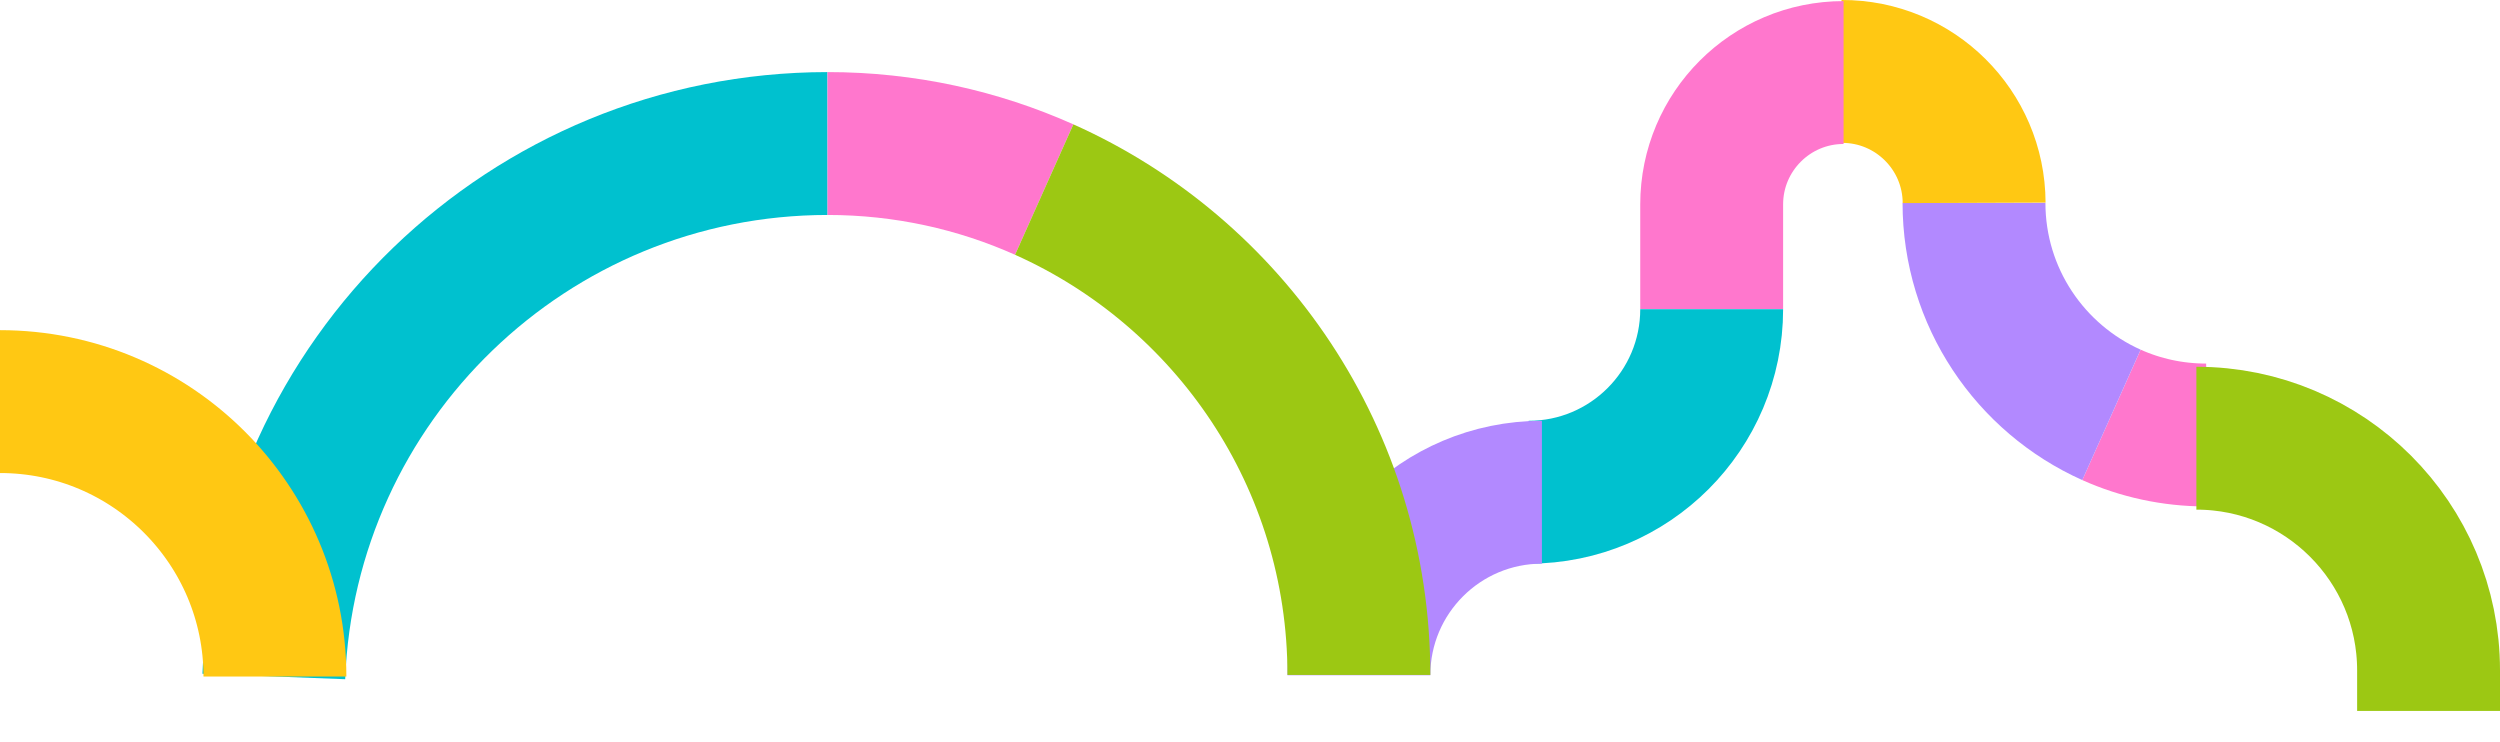
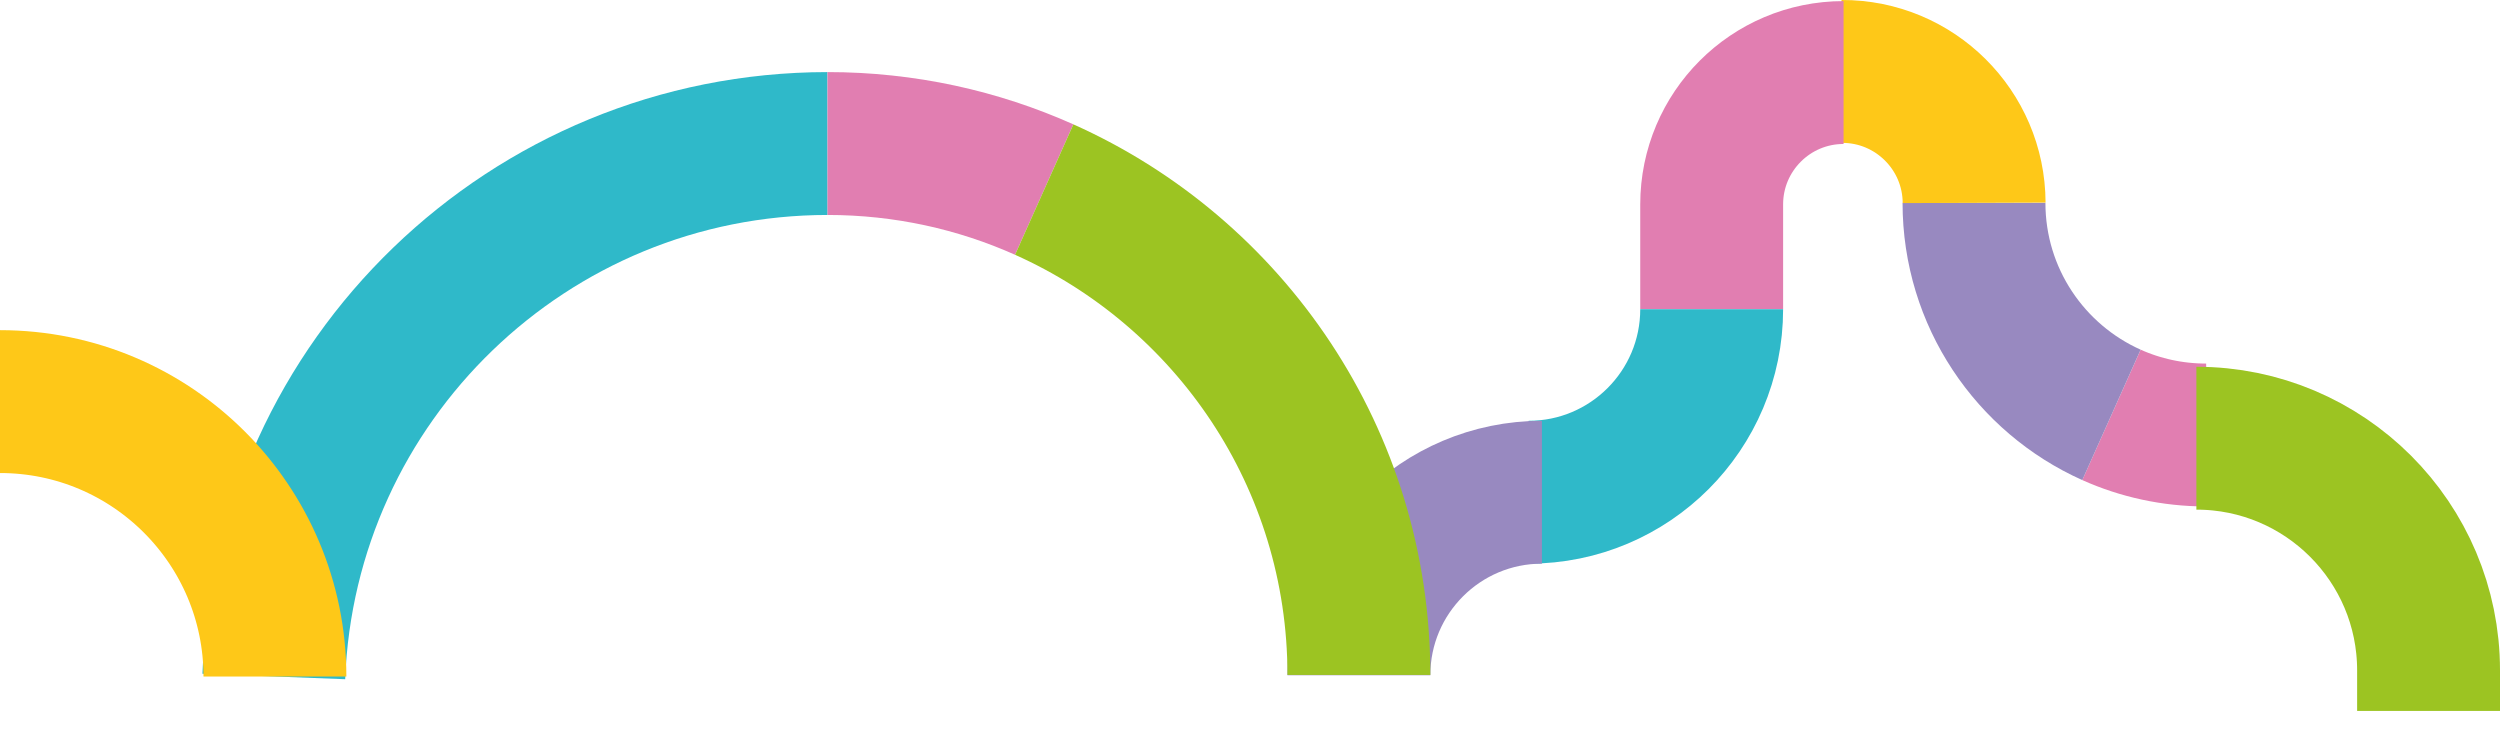
<svg xmlns="http://www.w3.org/2000/svg" id="Capa_1" version="1.1" viewBox="0 0 2469.64 732.81">
  <defs>
    <style>
      .st0 {
-         stroke: #FFC813;
+         stroke: #fec818;
      }

      .st0, .st1, .st2, .st3, .st4 {
        fill: none;
        stroke-miterlimit: 10;
        stroke-width: 141.14px;
      }

      .st1 {
-         stroke: #B289FF;
+         stroke: #9889c0;
      }

      .st2 {
-         stroke: #00C1CF;
+         stroke: #2fb9c9;
      }

      .st3 {
-         stroke: #9CC813;
+         stroke: #9cc422;
      }

      .st4 {
-         stroke: #FF77CD;
+         stroke: #e17eb1;
      }
    </style>
  </defs>
  <g>
    <path class="st4" d="M2085.82,409.84c28.56,12.78,60.22,19.88,93.53,19.89" />
    <path class="st1" d="M1950.02,200.34c-.01,93.36,55.76,173.7,135.8,209.5" />
    <path class="st0" d="M1950.16,200.38c-.26-71.95-58.81-130.07-130.76-129.81" />
    <path class="st4" d="M1821.18,71.66c-71.95,0-130.29,58.33-130.29,130.29v103.35" />
    <path class="st2" d="M1510.09,486.25c99.85,0,180.8-80.95,180.8-180.8" />
    <path class="st1" d="M1523.19,486.25c-99.85,0-180.8,80.95-180.8,180.8" />
    <g>
      <path class="st2" d="M817.46,141.78c-295.27.23-535.79,234.01-546.98,526.49" />
      <path class="st4" d="M1031.53,187.27c-65.37-29.23-137.82-45.49-214.07-45.49" />
      <path class="st3" d="M1342.39,666.71c0-213.67-127.66-397.52-310.86-479.44" />
    </g>
    <path class="st0" d="M271.59,668.31c0-149.99-121.6-271.59-271.59-271.59" />
  </g>
  <path class="st3" d="M2169.71,432.88c126.67,0,229.36,102.69,229.36,229.36v40.03" />
</svg>
